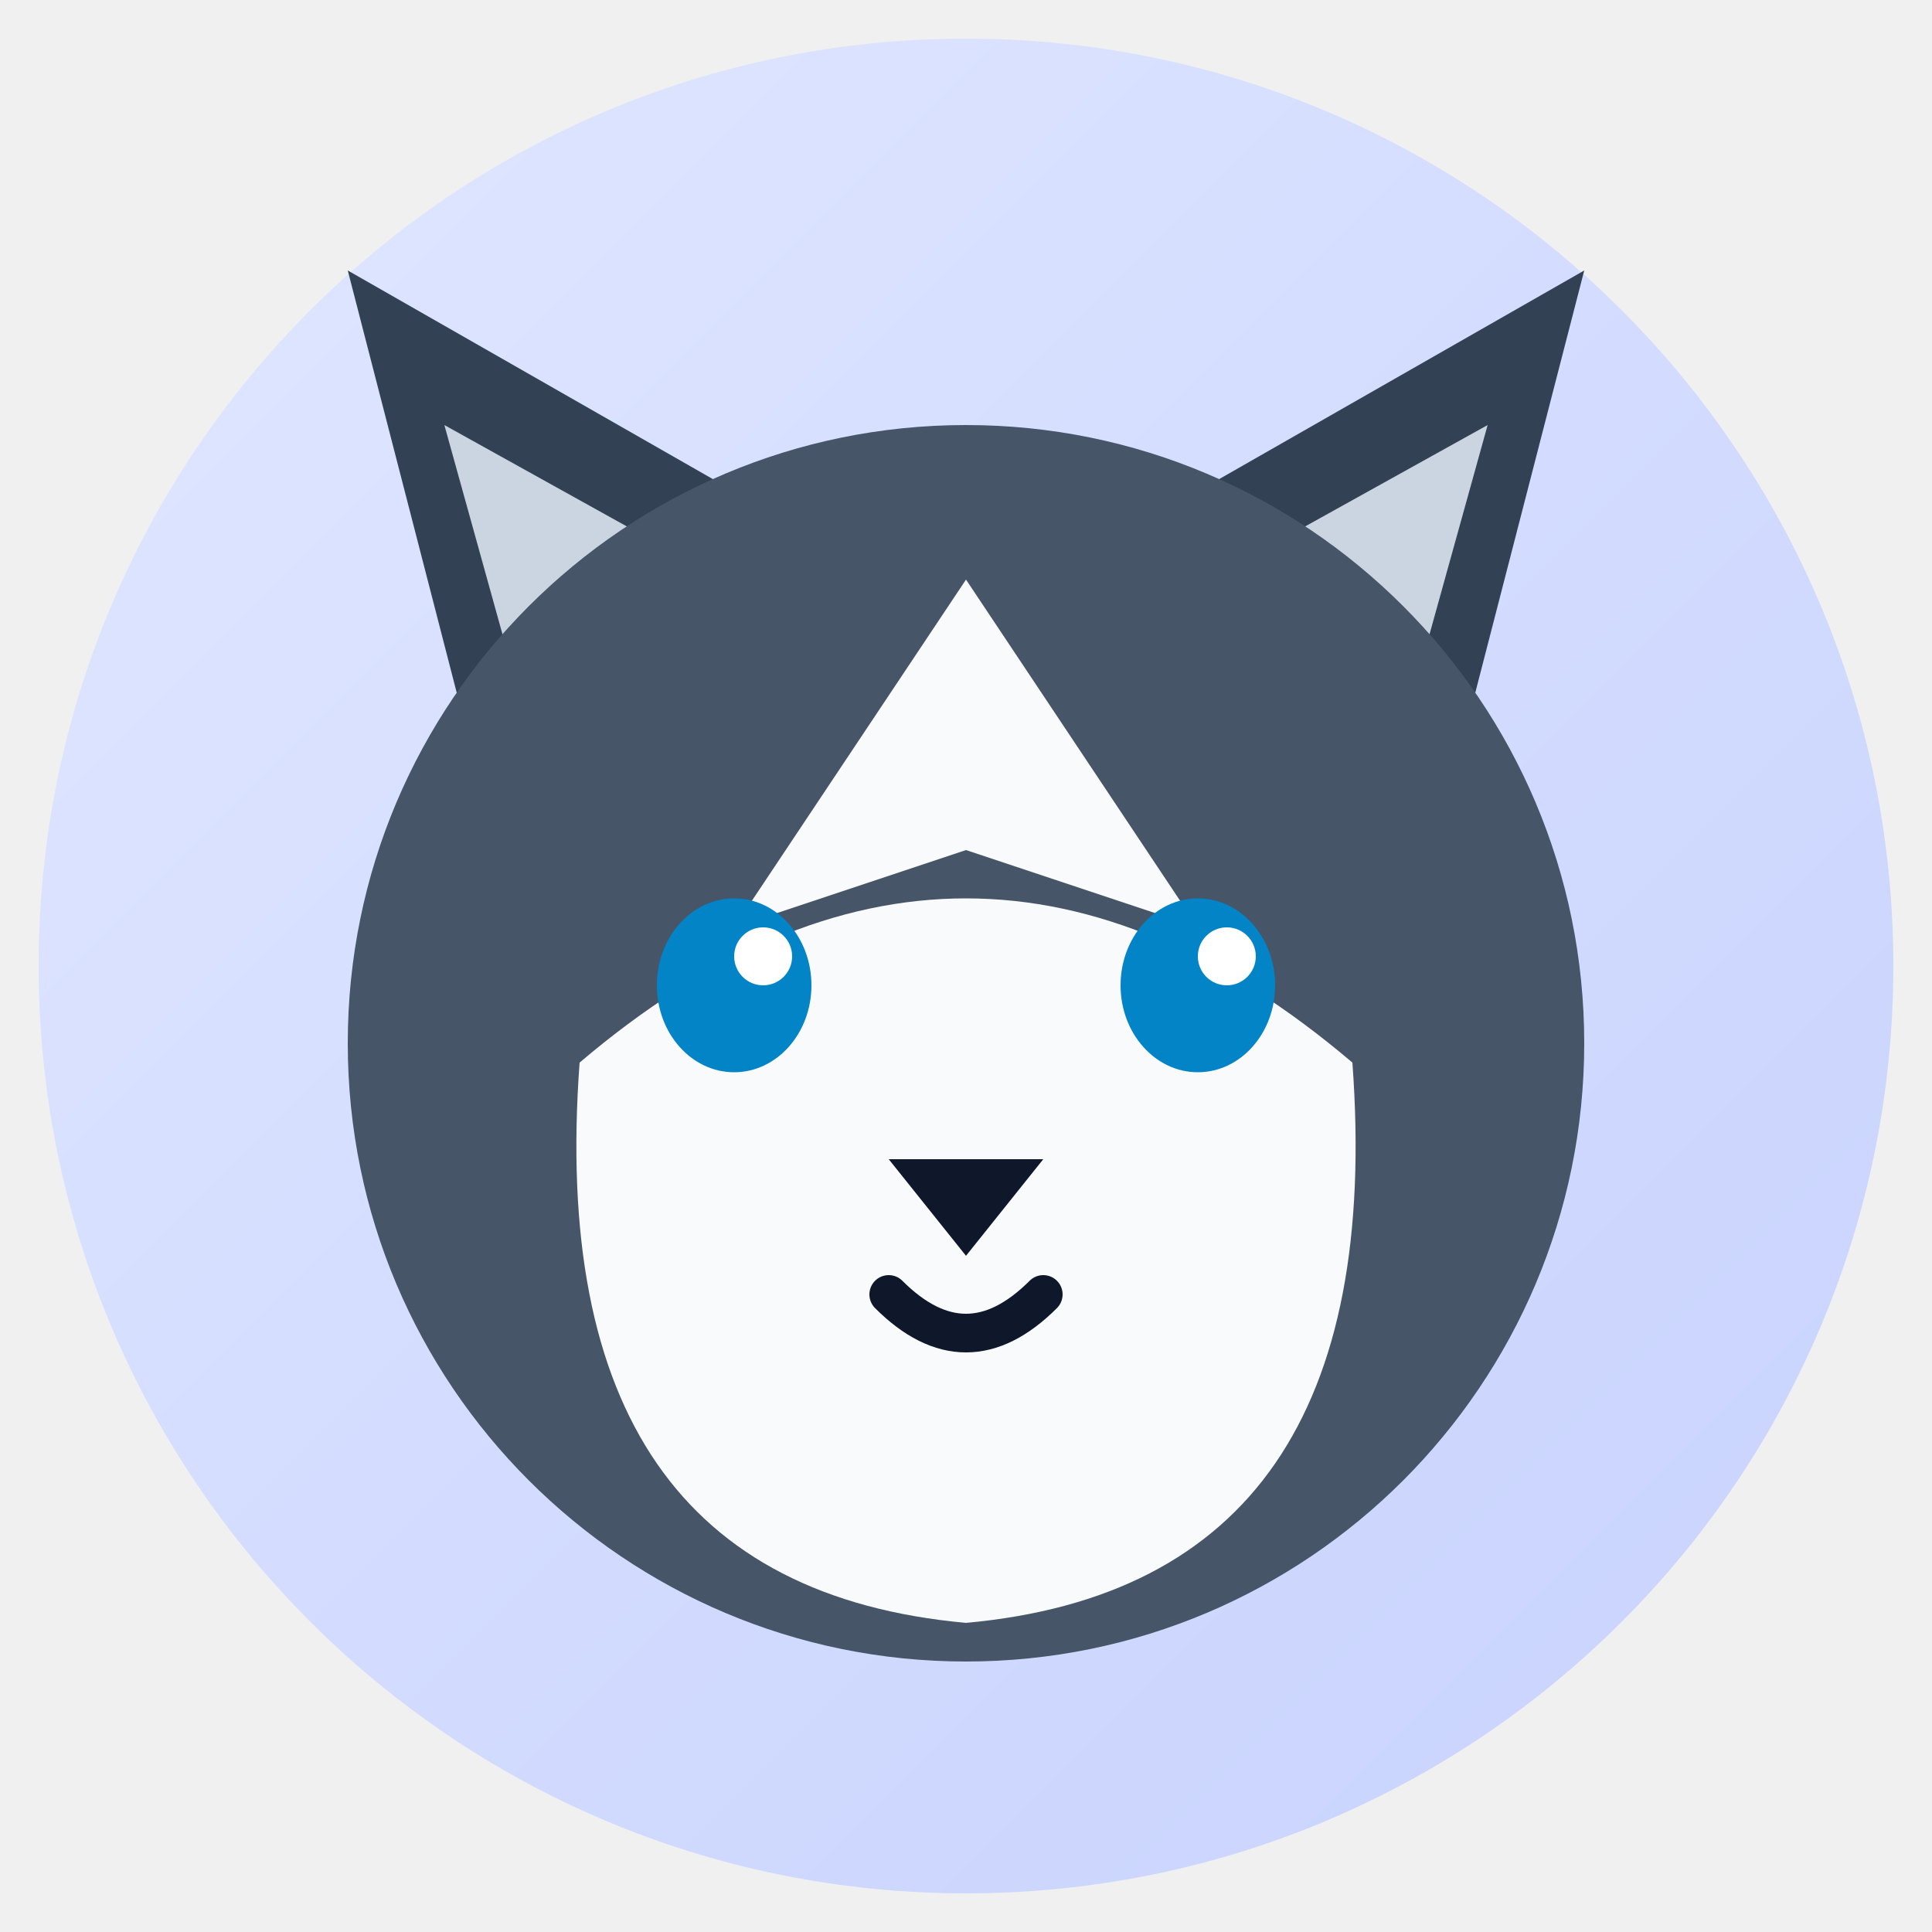
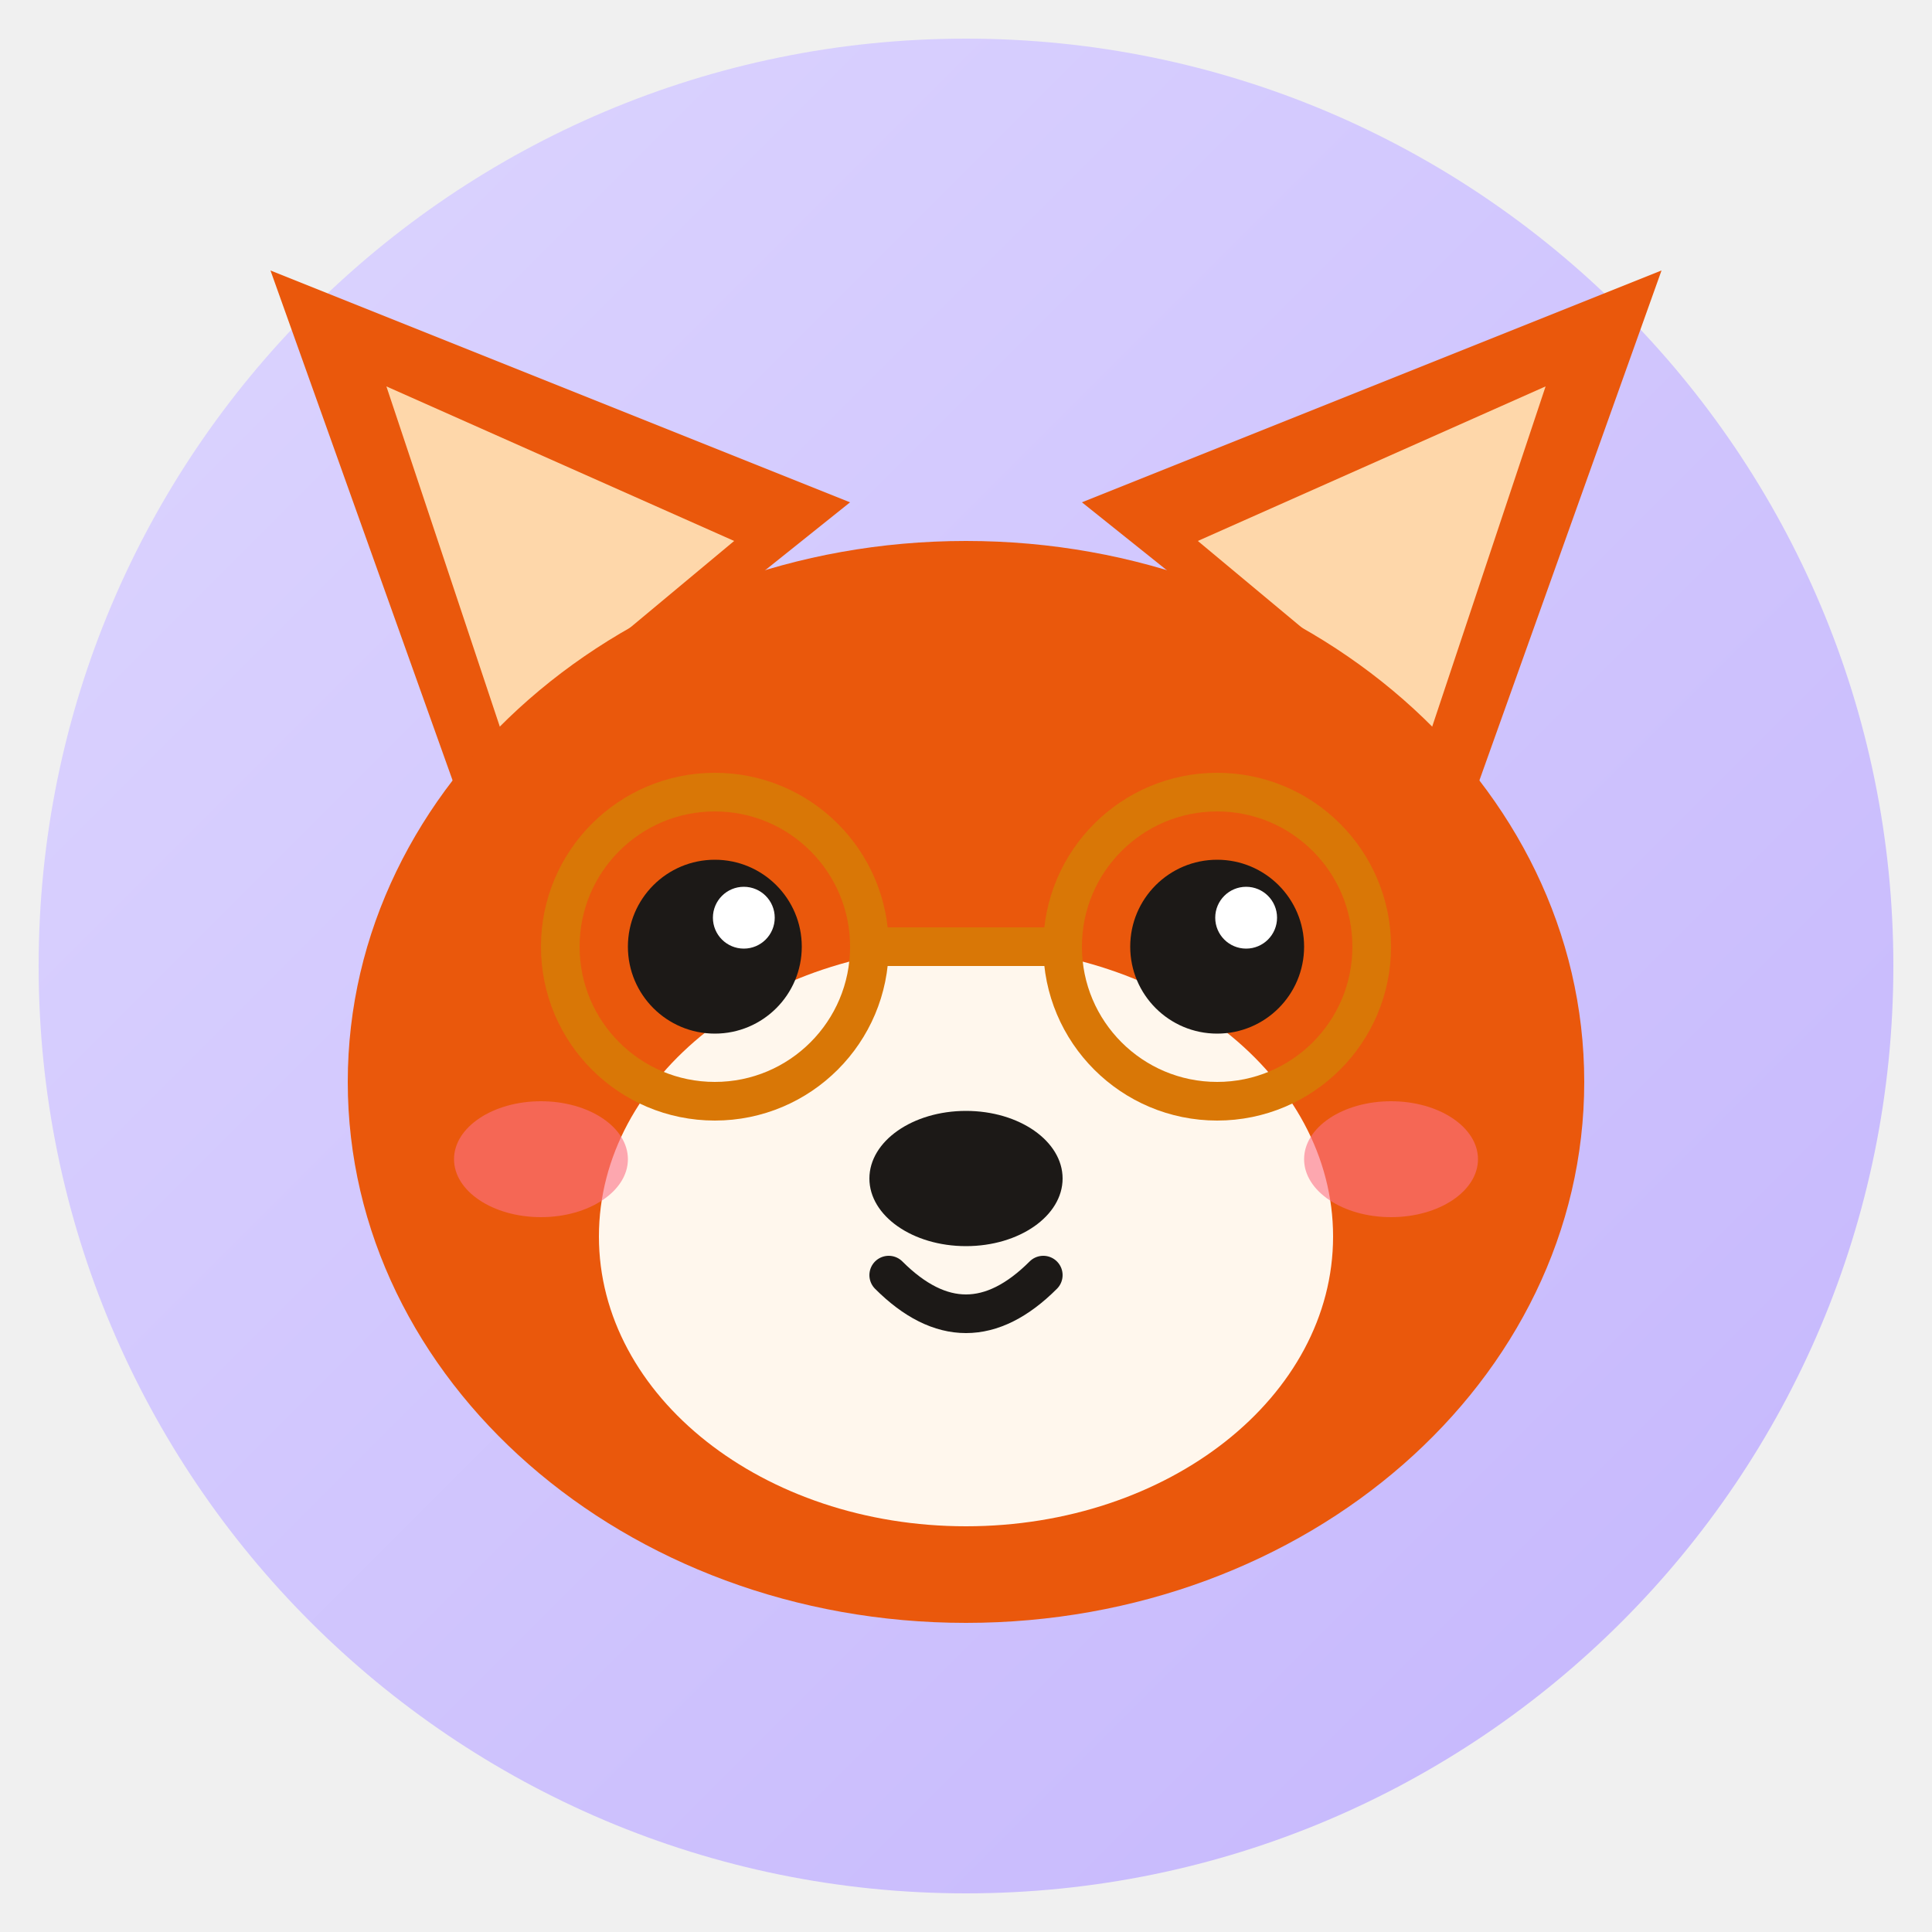
<svg xmlns="http://www.w3.org/2000/svg" viewBox="0 0 100 100" width="100" height="100">
  <defs>
-     <linearGradient id="bg_dog3" x1="0" y1="0" x2="1" y2="1">
-       <stop offset="0%" stop-color="#e0e7ff" />
-       <stop offset="100%" stop-color="#c7d2fe" />
+     <linearGradient id="bg_dog_3" x1="0" y1="0" x2="1" y2="1">
+       <stop offset="0%" stop-color="#ddd6fe" />
+       <stop offset="100%" stop-color="#c4b5fd" />
    </linearGradient>
  </defs>
-   <circle cx="50" cy="50" r="48" fill="url(#bg_dog3)" />
-   <polygon points="26,45 18,14 46,30" fill="#334155" />
-   <polygon points="28,40 23,22 41,32" fill="#cbd5e1" />
-   <polygon points="74,45 82,14 54,30" fill="#334155" />
-   <polygon points="72,40 77,22 59,32" fill="#cbd5e1" />
-   <circle cx="50" cy="54" r="32" fill="#475569" />
-   <polygon points="50,30 38,48 50,44 62,48" fill="#f8fafc" />
-   <path d="M30,55 Q50,38 70,55 Q72,82 50,84 Q28,82 30,55 Z" fill="#f8fafc" />
-   <ellipse cx="38" cy="51" rx="4" ry="4.5" fill="#0284c7" />
-   <circle cx="39.5" cy="49.5" r="1.5" fill="#ffffff" />
-   <ellipse cx="62" cy="51" rx="4" ry="4.5" fill="#0284c7" />
-   <circle cx="63.5" cy="49.5" r="1.5" fill="#ffffff" />
-   <polygon points="46,60 54,60 50,65" fill="#0f172a" />
-   <path d="M46,67 Q50,71 54,67" stroke="#0f172a" stroke-width="2" fill="none" stroke-linecap="round" />
+   <circle cx="50" cy="50" r="48" fill="url(#bg_dog_3)" />
+   <polygon points="24,42 14,14 44,26" fill="#ea580c" />
+   <polygon points="26,38 20,20 38,28" fill="#fed7aa" />
+   <polygon points="76,42 86,14 56,26" fill="#ea580c" />
+   <polygon points="74,38 80,20 62,28" fill="#fed7aa" />
+   <ellipse cx="50" cy="56" rx="32" ry="28" fill="#ea580c" />
+   <ellipse cx="50" cy="64" rx="19" ry="15" fill="#fff7ed" />
+   <circle cx="37" cy="49" r="4.5" fill="#1c1917" />
+   <circle cx="38.5" cy="47.5" r="1.6" fill="#ffffff" />
+   <circle cx="63" cy="49" r="4.5" fill="#1c1917" />
+   <circle cx="64.5" cy="47.5" r="1.6" fill="#ffffff" />
+   <ellipse cx="50" cy="61" rx="5" ry="3.5" fill="#1c1917" />
+   <path d="M46,66 Q50,70 54,66" stroke="#1c1917" stroke-width="2" fill="none" stroke-linecap="round" />
+   <ellipse cx="28" cy="60" rx="4.5" ry="3" fill="#fb7185" opacity="0.6" />
+   <ellipse cx="72" cy="60" rx="4.5" ry="3" fill="#fb7185" opacity="0.6" />
+   <circle cx="37" cy="49" r="8" stroke="#d97706" stroke-width="2" fill="none" />
+   <circle cx="63" cy="49" r="8" stroke="#d97706" stroke-width="2" fill="none" />
+   <line x1="45" y1="49" x2="55" y2="49" stroke="#d97706" stroke-width="2" />
</svg>
